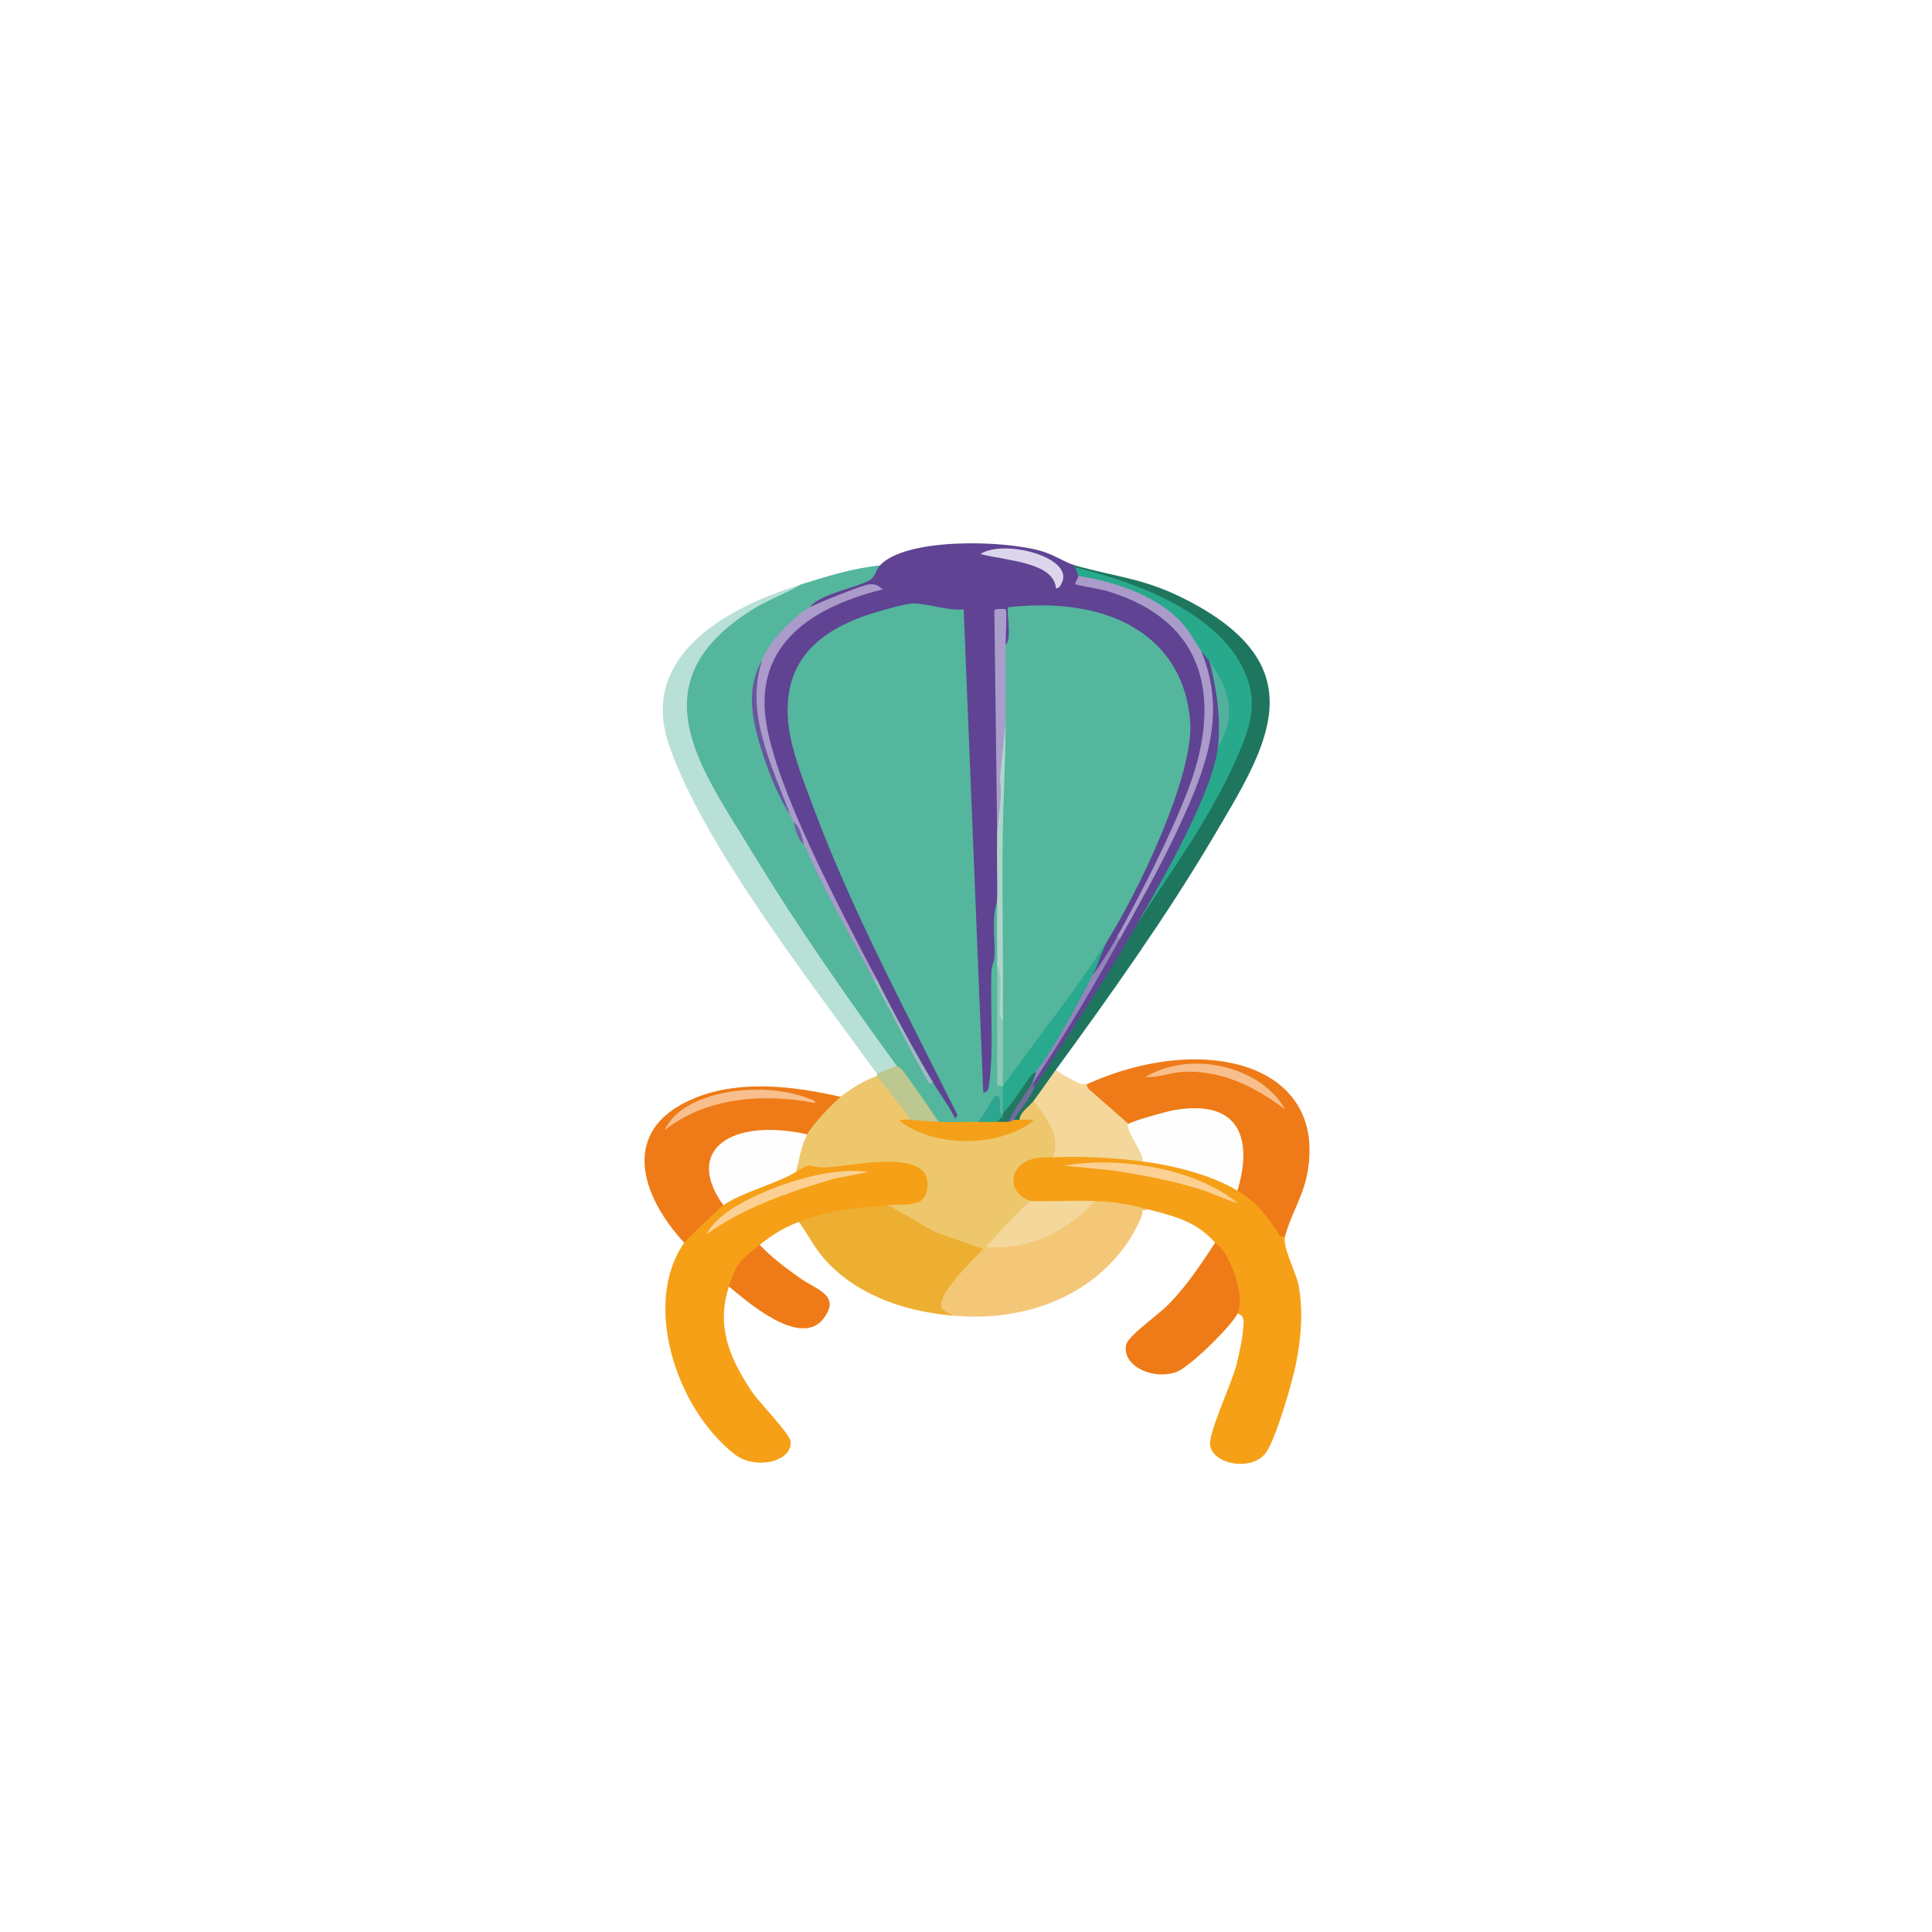
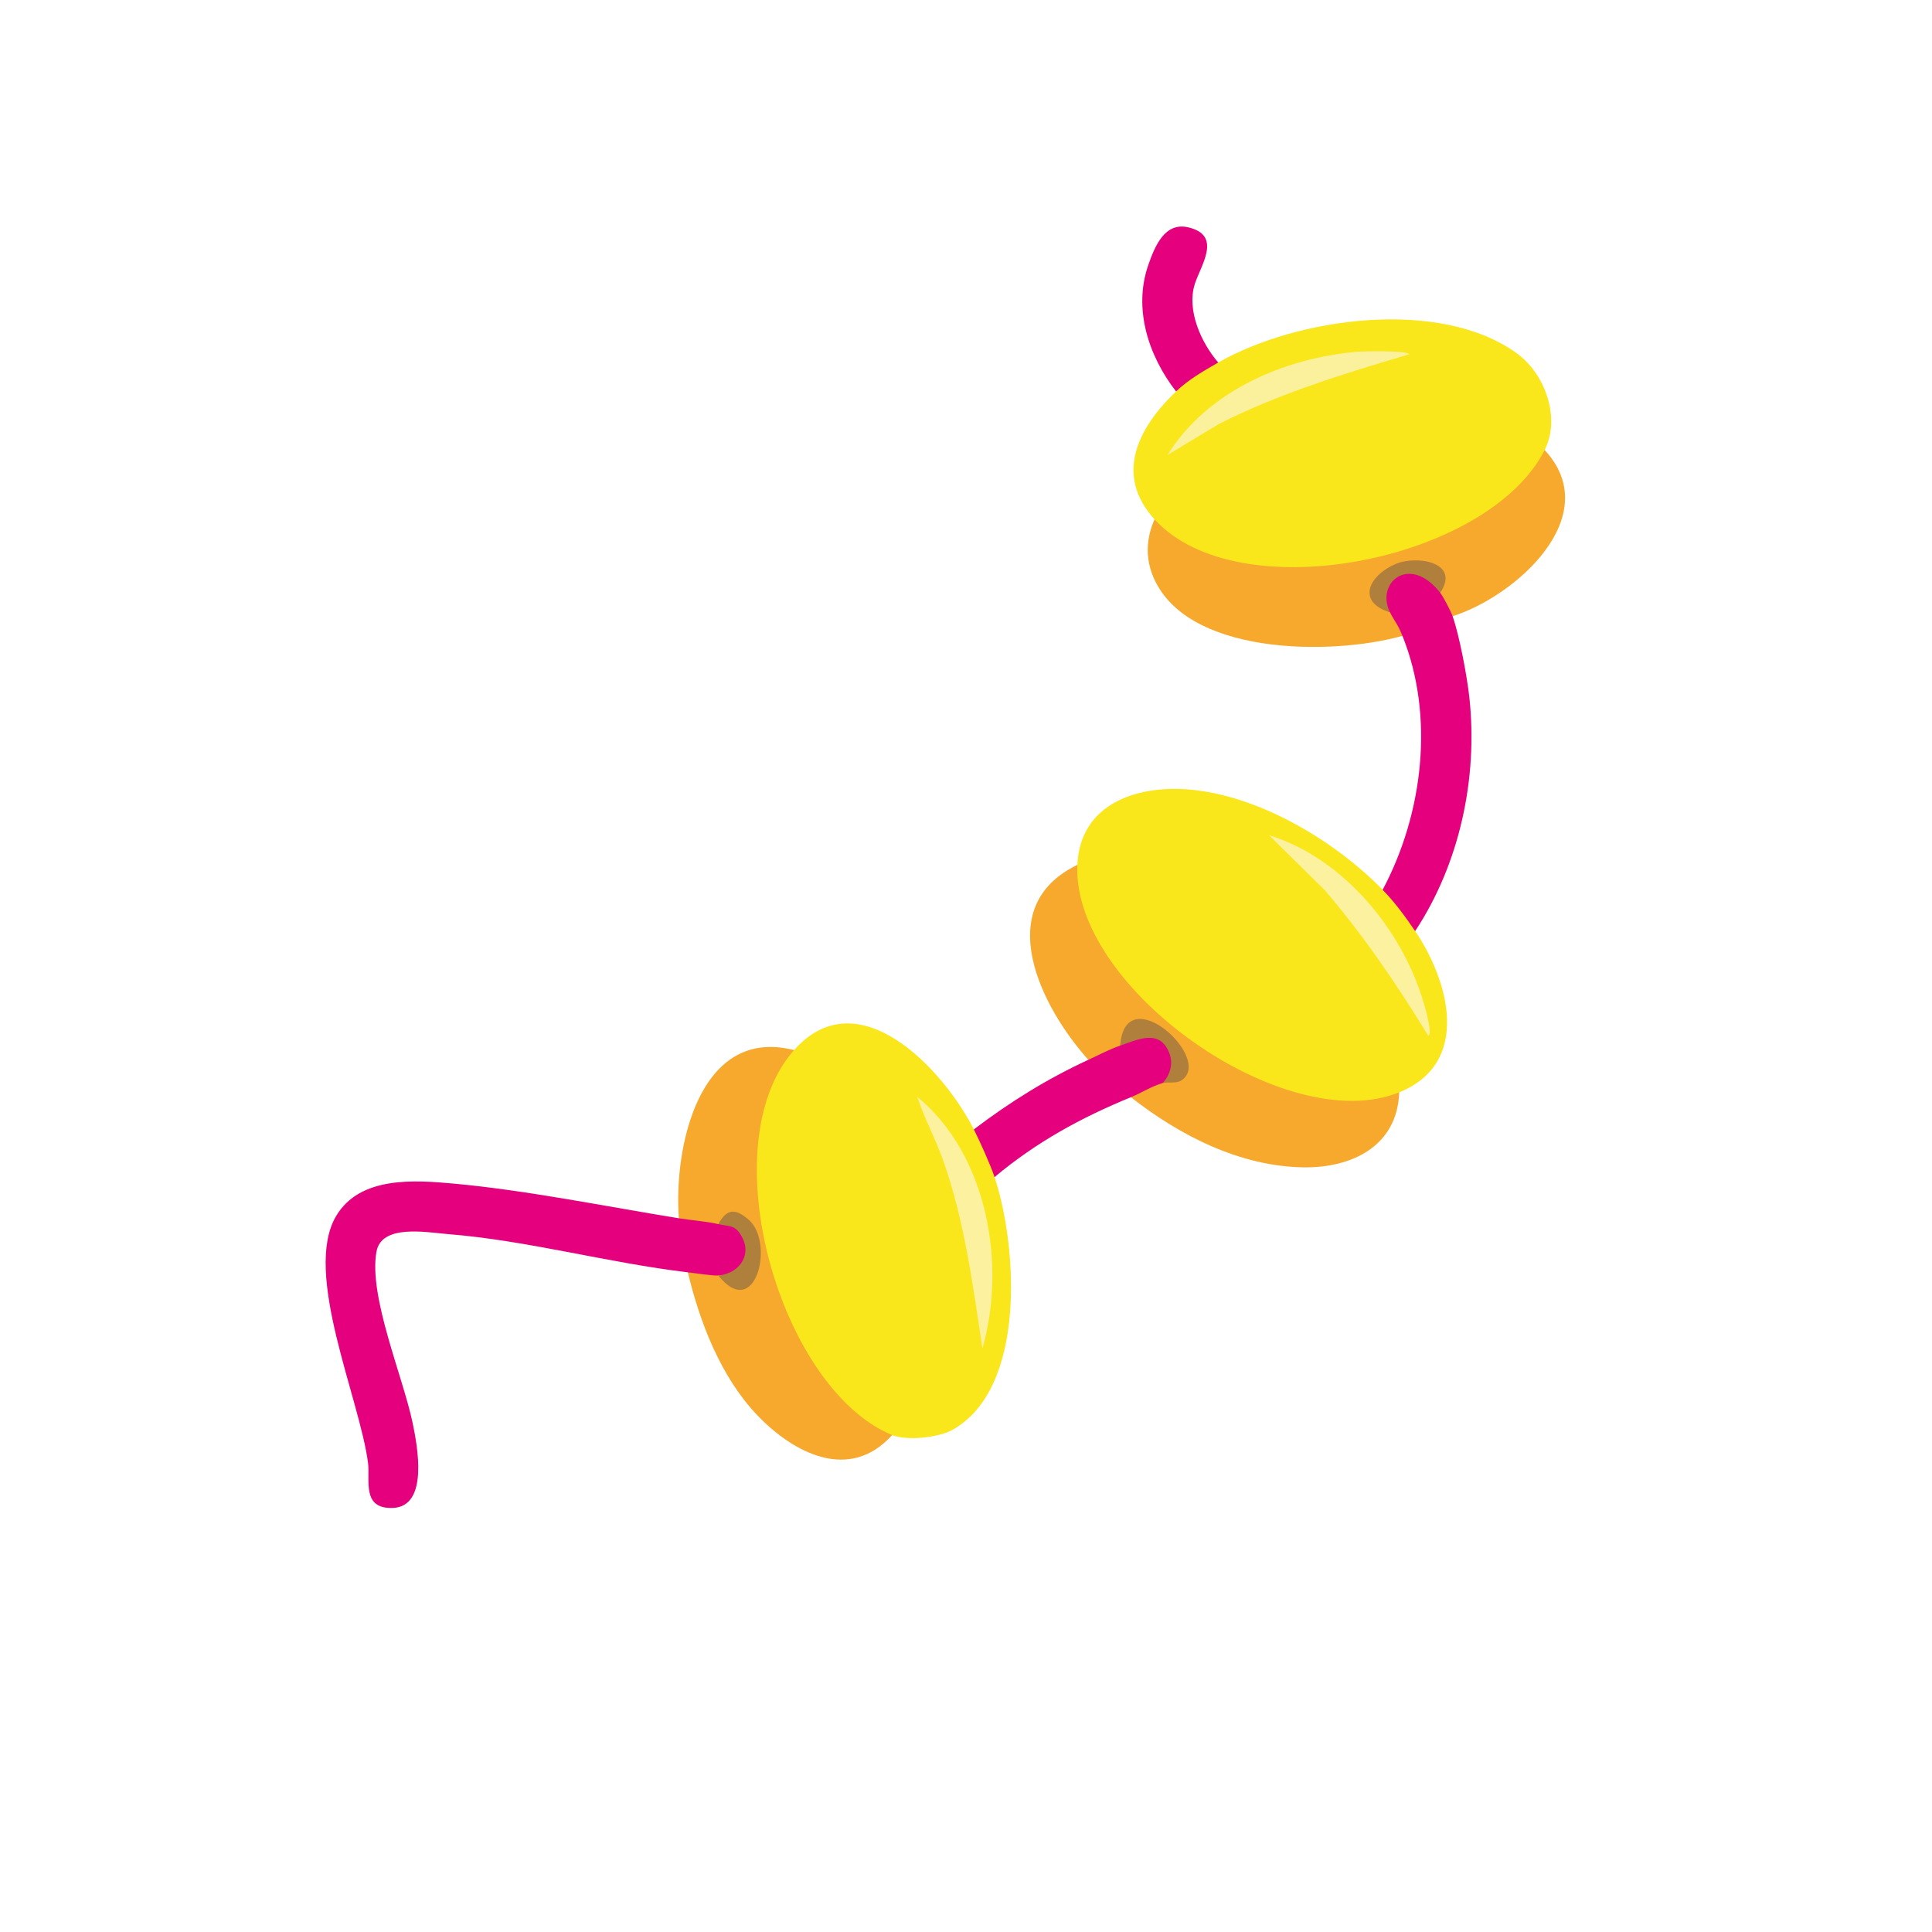
- <svg xmlns="http://www.w3.org/2000/svg" id="Ebene_1" version="1.1" viewBox="0 0 1024 1024">
+ <svg xmlns="http://www.w3.org/2000/svg" id="Layer_1" version="1.1" viewBox="0 0 482.16 482.16">
  <defs>
    <style>
      .st0 {
-         fill: #f8bf8d;
+         fill: #b07f3c;
      }

      .st1 {
-         fill: #237862;
+         fill: #e5007e;
      }

      .st2 {
-         fill: #f4a119;
+         fill: #af803c;
      }

      .st3 {
-         fill: #9384ba;
+         fill: #f9e71c;
      }

      .st4 {
-         fill: #edaf32;
+         fill: #fbf19d;
      }

      .st5 {
-         fill: #fcd093;
+         fill: #f6a92d;
      }

      .st6 {
-         fill: #52b09e;
-       }
- 
-       .st7 {
-         fill: #eec76d;
-       }
- 
-       .st8 {
-         fill: #8dc9b7;
-       }
- 
-       .st9 {
-         fill: #aa9bca;
-       }
- 
-       .st10 {
-         fill: #604594;
-       }
- 
-       .st11 {
-         fill: #bcc890;
-       }
- 
-       .st12 {
-         fill: #f3c777;
-       }
- 
-       .st13 {
-         fill: #6f62a4;
-       }
- 
-       .st14 {
-         fill: #f3d79b;
-       }
- 
-       .st15 {
-         fill: #54b69d;
-       }
- 
-       .st16 {
-         fill: #9eb9c3;
-       }
- 
-       .st17 {
-         fill: #604393;
-       }
- 
-       .st18 {
-         fill: #2da68f;
-       }
- 
-       .st19 {
-         fill: #1f765f;
-       }
- 
-       .st20 {
-         fill: #ab9dcb;
-       }
- 
-       .st21 {
-         fill: #ee7b17;
-       }
- 
-       .st22 {
-         fill: #28a98c;
-       }
- 
-       .st23 {
-         fill: #dcd6ec;
-       }
- 
-       .st24 {
-         fill: #fefefe;
-       }
- 
-       .st25 {
-         fill: #67579d;
-       }
- 
-       .st26 {
-         fill: #29a98d;
-       }
- 
-       .st27 {
-         fill: #746b9d;
-       }
- 
-       .st28 {
-         fill: #afd5ca;
-       }
- 
-       .st29 {
-         fill: #b8e0d6;
-       }
- 
-       .st30 {
-         fill: #f5a017;
+         fill: #fbf19e;
      }
    </style>
  </defs>
-   <path class="st17" d="M570,299.72c.74.71.74,1.07,0,1.1,4.35,1.8,4.84,3.26,1.48,4.42,1.57.52,2.43,1.57,2.63,3.12,69.43,11.14,75.9,64.96,58.29,108-11.1,27.13-23.7,54.43-40.19,79.94-2.52,7.12-6.61,15.82-13.33,20.98l-1.19-1.64,8.59-16.03-1.34-3.08c17.36-31.2,36.1-65.55,41.83-99.29,7.49-44.22-26.27-80.17-89.5-73.49.59,5.8.39,11.6-.59,17.38l-3.7.54-2.86-.49c.28,34.16-.24,68.19-1.58,102.1,2.19,11.1,2.33,23.15,0,34.24-1.69,32.43-1.75,65.24-1.44,98.02-.34,4.79-5.07,7.64-8.94,2.89l-10.22-252.43c-39.48-12.68-89.47,15.03-87.46,47.93l-3,3.1c3.06,3.64,4.54,8.13,4.46,13.48,9.11,32.52,21.97,65.67,37.83,97.65l50.51,102.63c-5.45,9.23-17.57-11.62-15.79-17.17-12.19-17.13-21.07-35.78-29.61-54.12-20.77-37.28-42.48-76.61-55.29-116.06-10.44-32.17-11.95-63.76,29.7-83.47-3.86,2.4-7.18,3.02-9.95,1.84-1.68-3.39,1.66-6.35,9.99-8.86l18.78-6.64c2.38-2.93,5.13-5.13,8.23-6.59,13.6-14.71,64.87-13.52,85.19-7.76,7.28,2.06,12.84,6.16,18.47,7.76v.03Z" />
-   <path class="st15" d="M466.33,299.72c-1.96,2.11-2.36,5.52-4.49,7.15-5.77,4.43-27.22,7.54-32.55,14.93l.46,2.55c-9.75,6.7-17.64,15.18-22.3,24.44l-3.33.62c-6.62,14.44-4.75,29.47-.55,44.12,3.77,13.13,9.1,26.09,15.36,38.72,2.28-.14,3.33,2.33,1.48,3.32l5.93,12.15c12.86,23.63,25.28,47.76,37.02,71.79,10.65,20.28,21,38.32,31.09,54.12,3.83,6.44,8.65,12.64,11.85,19.32l1.17-1.96c-26.48-53.33-55.47-107.2-75.97-162.04-6.09-16.32-13.93-35.04-14.07-51.9,7.98-3.48,9.95,3.81,9.29,8.75,9.85,28.94,19.66,57.83,29.43,86.69,15.75,22.49,28.05,46.4,36.88,71.7l19.83,37.52c2.49,5.26,3.48,10.06,3.79,12.91-4.53,3.52-14.63,3.47-19.26,0-1.54-1.04-3.03-2.1-4.37-3.26-3.66-3.19-18.08-21.87-18.46-24.05-.15-.89-.08-1.71.61-2.51l-4.88-3.63c-32.77-41.88-61.48-86.6-87.76-130.34-30.81-51.28-35.79-93.14,42.29-121.17,13.33-4.13,27-8.51,41.46-9.95h.03Z" />
-   <path class="st30" d="M558.15,613.38c6.53-2.77,14.51-3.46,23.95-2.07,9.56-.44,17.37.98,23.44,4.27l4.47-1.62c9.43.35,37.86,8.61,44.43,13.51,1.17.88,1.33,2.31,1.47,3.57l4.25-.23c9.78,6.59,16.87,15.48,20.92,24.53-1.45,5.8,5.84,18.69,7.23,26.08,2.56,13.69,1.22,29.02-1.68,42.67-2,9.39-10.29,38.29-15.61,45.79-7.23,10.15-27.99,6.47-29.64-3.83-1.05-6.49,11.85-33.63,14.1-43.11,1.37-5.75,3.2-13.82,3.49-19.52.13-2.45.95-6.11-3.06-7.21l-2.36-1.92c1.79-10.92-2.19-23.62-10.16-32.83l.67-2.81c-9.75-10.74-19.29-13.48-35.54-17.68-4.47.96-9.41.62-14.81-1.01-6.09,0-10.54-1.14-13.32-3.41-9.08,3.1-25.46,3.78-34.06,0-6.54,3.39-11.7-5.37-12.07-9.96-.77-9.67,12.56-19.41,23.91-13.23h-.01Z" />
-   <path class="st30" d="M470.78,638.78l-3.48,2.5c-13.44,1.02-26.93,2.64-39.19,7.04l-4.72-.7c-8.92,3.52-13.93,6.85-20.74,12.15l.59,2.75c-7.11,5.02-11.63,11.09-13.47,18.25l-3.41,1.1c-6.64,20.45-.35,36.97,12.06,55.62,3.87,5.83,20.38,22.52,20.63,26.68.66,10.92-19.05,14.97-29.71,6.6-31.84-24.98-48.75-80.88-26.66-112.09l-.75-3.11c5.8-5.87,11.75-11.55,17.97-17.17l3.51.4c-.49-2.82,1.96-5.06,7.35-6.72l27.49-11.6,3.66.66c1.7-4.93,6.96-6.45,15.76-4.56,13.92-2.24,27.75-3.07,41.52-2.47,25.11,3.54,18.48,34.11-8.4,24.7h0Z" />
-   <path class="st7" d="M464.85,570.3c8.83,4.83,17.37,15.07,17.78,23.19-.7.74-1.17,1.35-.91,1.49,11.66,6.59,27.17,9.06,41.41,6.71,5.24-.87,19.61-4.12,17.25-8.21-1.96-2.49,3.61-9.03,7.41-9.95,6.44.61,11.66,10.96,13.15,15.72,1.34,4.26,3.66,12.48-2.8,14.1-4.49.21-7.81-.23-12.26,1.36-11.79,4.23-11.64,18.19.41,21.83.66.65,1.59,1.59,1.16,2.11-1.97,2.4-18.53,19.94-19.9,20.71-1.58.88-3.06,1.27-4.96,1.48,2.07,1.55,1.15,2.2-1.48,1.1l-2.8,1.46c-17.9-5.35-33.01-12.72-47.71-21.95l.15-2.69c10.97-.85,20.32,1.62,20.86-10.48.91-20.21-39.68-10.07-54.35-9.52-9.03.35-6.01-3.56-15.39,2.32-3.9-4.03-.6-18.06,5.93-19.88-.64-.3-1.22-.62-1.55-1.06-1.2-1.54,13.28-20.55,19.31-18.83,4.85-3.92,12.69-8.84,19.26-11.05l.03.03Z" />
-   <path class="st21" d="M681.08,655.35c-3.58.58-3.07-1.35-4.18-2.9-6.04-8.52-10.62-15.25-21-21.39l-2.21-2.84c10.37-33.84-10.1-48.6-52.7-31.3l-2.85-1.2c-.96.48-2.52,1.11-3.09.7-2.88-2.1-21.84-18.56-21.56-19.83l2.45-1.85c61.41-28.02,129.2-11.5,116.62,48.87-2.25,10.8-8.9,21.52-11.47,31.75h0Z" />
-   <path class="st29" d="M424.87,309.66c-8.5,5.02-18.36,8.52-26.68,13.79-61.73,39.19-26.12,84.38,1.24,129.43,22.58,37.19,49.61,76.02,75.79,111.91,1.72,3.17-7.34,6.85-10.37,4.42-35.45-49.05-92.32-121.82-110.32-174.51-14.48-42.38,21.44-69.89,70.34-85.04h0Z" />
-   <path class="st12" d="M608.5,641c-4.4-.67-2.59,1.64-3.35,3.51-13.92,33.84-51.23,57.13-100.31,52.81-9.53-2.31-9.99-3.21-7.8-10.4,1.13-3.72,16.48-22.66,20.17-24.62,1.12-.6,2.63-.48,3.93-.32.36-.4,1.09-.7,1.48-1.1l3.26-1.75c20.77.21,37.66-9.21,49.58-21.2l4.92-1.35c11.89.48,17.15,1.59,28.13,4.42h0Z" />
-   <path class="st21" d="M445.6,581.35c-5.02,4.07-15.11,14.92-17.78,19.88l-3.82,1.5c-33.32-7.26-56.92,8.09-39.51,32.81l-1.1,3.24c-2.03,1.4-19.37,17.95-20.74,19.88-22.16-23.83-35.68-59.93,5.9-76.78,23.88-9.67,52.17-6.22,77.03-.53h.01Z" />
-   <path class="st4" d="M470.78,638.78l24.72,14.14,25.63,9.05c-5.69,6.23-24.93,24.14-22,31.25.78,1.9,4.16,2.62,5.72,4.09-28.3-2.5-52.39-12.32-68.16-30.34-5.59-6.4-8.44-12.83-13.29-19.36,15.64-6.18,30.09-7.49,47.39-8.83h-.01Z" />
-   <path class="st19" d="M559.63,566.99c.28,6.5-4.33,13.21-11.85,16.56-2.22,2.98-7.18,5.8-7.41,9.95-.35,2.23-1.82,2.12-2.96,0,.8-5.34,6.25-12.15,10.37-16.56,17.41-28.23,34.6-56.56,51.6-85l4.68-4.45c16.9-26.55,32-53.65,46.2-81.05,27.43-52.98-9.17-85.12-77.04-102.82l-3.21-2.77c-.06-.16-.98-.23-1.3-.57l1.3-.54c22.47,6.33,36.32,6.72,58.22,17.87,71.08,36.19,42.85,78.64,14.6,126.45-24.3,41.13-54.34,83.44-83.19,122.95h0Z" />
-   <path class="st21" d="M655.89,696.22c-2.67,6-25.64,28.98-32.95,31.2-13.57,4.12-28.69-4.45-25.97-14.91,1.22-4.65,17.08-15.77,22.23-21,9.99-10.17,17.41-21.56,24.85-32.83,1.44,1.58,3.03,2.03,4.72,4.77,5.1,8.26,10.97,24.14,7.13,32.79h-.01Z" />
-   <path class="st14" d="M575.93,574.72c.15.09.28,1.93,1.44,2.75l20.78,18.23c3,.56,11.01,17.5,10.36,18.4s-1.7,1.29-2.95,1.48c-14.72-1.89-32.51-2.89-47.39-2.21,4.05-11.41-3.03-20.32-10.37-29.82,4.02-5.41,7.85-11.1,11.85-16.56,3.26,2.84,7.98,4.77,12.02,7.1,1.37.79,3.91.43,4.28.63h-.01Z" />
-   <path class="st21" d="M386.36,681.85c3.7-11.4,5.44-13.65,16.29-22.09,6.08,6.51,13.7,12.25,21.44,17.7,8.83,6.22,21.76,9.06,12.42,21.37-12.24,16.12-41.21-9.54-50.16-16.98Z" />
-   <path class="st11" d="M497.43,594.61c-3.14,3.19-12.48,2.47-14.81-1.1-5.46-7.86-12.16-15.42-17.78-23.19-.21-.28.21-.82,0-1.1l10.37-4.42c.24.34,2.25,1.11,3.26,2.49,6.55,8.97,12.9,18.17,18.96,27.32h0Z" />
-   <path class="st15" d="M586.3,499.62c-5.16,10.32-10.89,20.49-17.58,30.32-10.64,15.6-22.64,32.54-37.22,45.88-2.43-11.43-2.22-23.88,0-35.34-2.73-52.49-1.97-105,1.48-156.84-3.95-13.77-4.01-28.19,0-41.97,3.65-2.69.06-18.85,1.5-19.86,57.28-6.2,92.84,17.95,96.32,60.14,2.36,28.66-27.49,90.88-44.5,117.67h0Z" />
-   <path class="st15" d="M417.46,377.03c-.2-24.02,12.49-40.84,41.94-51,4.75-1.64,19.77-6,24.33-6.16,7.46-.28,18.67,4.11,27.04,3.04l10.37,256.24c2.7-.41,2.75-2.18,3-3.82,2.73-18.14.59-42.01,1.37-60.83.11-2.62,1.51-5.02,1.61-7.64.35-9.58-1.64-20.1,1.43-29.32,2.19,10.88,2.4,22.27,0,33.14,1.41,21.34,1.87,42.68,1.47,64.05-.13-2.58.94-1.35,1.5,1.11,1.13.21,2.53.47,2.96,1.2,1.57,2.68-1.55,10.2-2.96,13.16,1.3.31,1.27.69,0,1.1-3.41,1.09-4.93-.47-4.56-4.66-1.45,4.49-4.37,7.16-8.78,7.98-.28.98-.78.95-1.48,0-4.68.66-2.43-1.75-3.12-3.7-5.06-14.45-15.79-30.65-22.78-44.92-7.74-15.82-17.04-43.95-26.65-57.43-5.1-7.16-9.42-10-12.27-19.57-3.2-10.74-5.76-20.72-9.88-31.29-6.88-17.64-14.04-33.23-18.17-51.6-.87-3.85,2.71-7.02-6.36-9.06h-.01Z" />
-   <path class="st22" d="M604.06,487.48c-1.33-.97-1.34-1.88-.74-3.02,16-29.82,29.33-55.01,39.38-86.47.35-1.1,1.33-1.81,2.82-2.19,5.84-15.23,2.63-30.63-4.44-45.29-2-1.05-3.48-2.89-4.44-5.52-1.5-.01-3.03-.28-3.73-1.23-14.44-19.58-27.29-30.65-58.49-35.78l-2.96-2.76c-.01-.31-1.19-3.57-1.48-4.42,36.13,8.6,74.47,24.98,88.5,52.73,9.5,18.78,4.01,32.49-4.07,50.56-12.69,28.41-32.69,56.54-50.38,83.37h.03Z" />
-   <path class="st9" d="M429.31,321.81c3.56-1.98,27.24-11.46,30.73-11.98,3.87-.56,5.42.43,7.76,2.59-43.6,10.75-66.55,33.19-62.01,68.34,4.75,36.76,40.4,102.61,59.06,138.74-.42.96-.91.95-1.48,0-12.61-23.78-26.65-47.38-37.02-71.79l-5.93-12.15c-.45-1.22-1.1-2.29-1.48-3.32-4.42-9.01-8.54-18.16-11.74-27.47-6.23-18.19-11.46-37.04-3.07-55.36,2.88-8.39,15.72-22.34,25.18-27.61h0Z" />
-   <path class="st9" d="M636.65,345c12.82,25.5,8.54,53.88-2.7,79.34-10.36,23.48-22.71,46.93-36.27,69.75l-3.98,3.33c-1.58,1.57-2.07,1.19-1.48-1.1,13.29-24.25,27.78-52.45,37.43-77.57,15.05-39.28,16.39-87.63-42.96-105.5-3.13-.95-16.18-3.07-16.69-3.59-.57-.6,1.57-3.25,1.5-4.4,21.94,3.41,43.76,11.67,56.01,26.15,3.56,4.21,5.98,9.19,9.15,13.61h-.01Z" />
-   <path class="st26" d="M578.89,517.3c.52.83.85,1.61.56,2.23-8.05,16.55-18.73,33.45-30.19,48.59l-13.72,20.33c-.68,1.31-2.08,1.85-4.05,1.75v-14.36c17.87-25.39,38.35-50.28,54.8-76.21-2.32,5.59-4.63,12.3-7.41,17.68h.01Z" />
-   <path class="st20" d="M528.54,443.29l-1.51-119.75c.2-1.09,5.72-.79,5.94-.65.91.65-.01,16.08,0,18.78.13,13.97.01,28,0,41.97l-2.95,58.38-1.5,1.27h.01Z" />
-   <path class="st28" d="M531.5,540.49l-1.55.47c-.38-10.06-.84-20.15-1.41-30.28-.03-11.02-.17-22.11,0-33.14.17-11.4-.34-22.86,0-34.24.28-9.57,2.89-20.34,1.43-30.42l3.02-29.23c-.03,20.42-1.31,41.01-1.54,61.25-.36,31.86.41,63.74.06,95.58h0Z" />
-   <path class="st23" d="M559.65,311.86c-.87-13.93-26.32-14.62-40-18.22,12.45-8.15,50.21,1.76,43.04,15.49-.6,1.17-1.03,2.58-3.05,2.73h0Z" />
-   <path class="st3" d="M593.7,497.41l-1.24,6.07c-13.36,23.97-28.26,47.34-44.66,70.14v-1.1c-1.41-.97-.92-2.45,1.48-4.42,10.64-15.05,21.35-34.85,29.61-50.8,4.85-6.67,9.49-13.99,13.33-20.98l1.48,1.1h0Z" />
-   <path class="st16" d="M494.47,573.62l-1.86.85c-10.52-18.09-19.52-36.65-29.25-54.97h1.48c9.25,17.92,19.19,36.58,29.61,54.12h.01Z" />
-   <path class="st2" d="M482.63,593.5c4.95.38,9.52.91,14.81,1.1,6.78.25,13.18.09,19.26,0h1.48c3.31-2.63,7.83-3.47,10.37,0,3.07-2.81,5.06-2.81,5.93,0,1.03-1.33,2.03-1.7,2.96-1.1.98-.05,1.98.04,2.96,0,2.05-.08,5.9-.45,7.39.54-18.34,14.34-52.78,14.31-71.08,0,.77-.98,4.46-.66,5.91-.54h0Z" />
-   <path class="st25" d="M418.95,432.25c-6.14-9.52-11.03-21.42-14.39-31.79-5.55-17.08-9.99-34.1-.42-51.05-9.66,28.11,4.82,56.03,14.81,82.83h0Z" />
-   <path class="st13" d="M426.35,447.71c-4.19-3.17-4.43-8.11-5.93-12.15,4.29,2.94,4.3,8.35,5.93,12.15Z" />
-   <path class="st24" d="M655.89,631.05c-13.93-8.24-33-13.22-50.35-15.46,1.05-4.03-9.92-17.88-7.41-19.88,2.04-1.62,20.93-6.82,24.81-7.45,39.2-6.24,39.33,21.99,32.94,42.79h.01Z" />
-   <path class="st14" d="M580.37,636.57c-12.83,14.04-33.37,26.64-57.76,24.29,3.14-3.34,21.66-23.94,23.7-24.29,11.29.32,22.79-.45,34.06,0Z" />
-   <path class="st5" d="M655.89,637.67c-6.68-1.92-12.65-5.08-19.27-7.15-15.07-4.74-31.05-7.74-47.05-10.19l-25.48-2.53c30.68-5.23,70.57,2.1,91.82,19.85h-.01Z" />
-   <path class="st24" d="M427.83,601.23c-3.05,5.67-4.33,13.8-5.93,19.88-9.6,6.02-28.48,10.74-38.5,17.68-21.26-29.53,4.57-46.44,44.43-37.55h0Z" />
-   <path class="st5" d="M460.4,621.13l-18.14,3.56c-24.5,7.14-48.81,15.68-67.72,29.55,4.5-9.88,19.2-17.61,31.05-22.66,15.27-6.5,37.38-12.94,54.81-10.46h0Z" />
-   <path class="st0" d="M681.06,587.98c-14.02-10.58-31.33-20.4-52.57-19.96-7.35.16-14.32,3.19-21.45,2.84,26.02-15.32,62.55-4.22,74.03,17.12h0Z" />
-   <path class="st0" d="M432.26,584.65c-29.01-5.59-58.92-2.45-79.95,14.36,9.43-21.15,51.57-26.24,75.48-17.09,1.7.65,4.11,1.02,4.47,2.73h0Z" />
-   <path class="st10" d="M641.09,350.52c7.13,14.63,10.29,30.08,4.44,45.29-2.61,23.92-28.31,68.35-41.46,91.67-17.06,30.26-37.05,59.94-56.28,89.46-1.73-.54-.8-2.12,0-3.32,16.53-24.81,31.65-50.54,45.91-76.21,10.79-19.44,21.91-39.17,31.12-59.06,14.58-31.47,25.56-59.91,11.82-93.34,1.27,1.77,3.17,3.68,4.44,5.52h0Z" />
-   <path class="st27" d="M547.78,573.62c-.2,1.04.28,2.38,0,3.32-1.64,5.36-7.59,11.37-10.37,16.56-.31.01-1.58,1.05-2.96,1.1-.55-.63-1.01-1.27-1.16-1.96-.49-2.19,11.32-17.57,14.49-20.14v1.1h0Z" />
-   <path class="st8" d="M531.5,540.49c.42,11.73,0,23.61,0,35.34l-2.99-.65c0-21.5.07-43.02.03-64.52,3.06,8.47,1.06,18.3,1.43,27.14.06,1.42,1.54,2.53,1.54,2.67h0Z" />
-   <path class="st1" d="M547.78,572.52c-3.97,7.42-9.82,14.48-13.33,22.09-1.96.08-3.95-.09-5.93,0-2.66-2.54-1.01-4.01,2.96-3.32v-1.1c5.95-6.33,10.12-13.53,15.04-20.31.75-1.05,2.56-1.53,2.74-1.77-.61,1.42-.74,3.04-1.48,4.42h0Z" />
-   <path class="st18" d="M518.17,594.61c2.49-1.89,7.8-12.44,8.9-13.25,4-2.91,2.81,6.09,2.89,7.26.1,1.5,1.52,2.53,1.52,2.68,0,.69-2.45,2.4-2.96,3.32-3.42.16-6.93-.06-10.37,0h.01Z" />
-   <path class="st6" d="M645.54,395.81c1.66-15.13-.7-30.48-4.44-45.29,10.47,15.22,14.77,28.8,4.44,45.29Z" />
+   <path class="st3" d="M293.5,97.69c.19-3.67,7.08-8.09,10.53-7.21,19.66-11.25,55.35-16.2,74.52-2.3,6.99,5.07,11.03,16.03,6.94,24.14,1.18,4.15-4.95,9.61-8.19,12.4-18.72,16.11-55.11,23.62-77.94,14.24-3.94-1.62-11.22-4.93-11.22-9.33-10.05-11.03-4.26-22.78,5.36-31.93Z" />
+   <path class="st3" d="M198.17,262.07c16.1-18.14,37.38,4.98,44.87,19.8,2.22-.72,5.95,8.43,6.17,10.26l-1,1.64c5.66,17.07,8.11,52.74-10.58,63.11-3.47,1.93-11.41,2.73-14.98,1.26-4.06,1.52-9.88-4.16-12.87-7.17-10.35-10.42-18.02-26.46-19.54-41.11-3.76-10.89-3.87-24.2-.44-35.35,1.3-4.22,3.94-11.83,8.38-12.45Z" />
+   <path class="st3" d="M345.07,222.06c3.95.56,8.34,6.34,8.11,10.31,8.38,12.39,14.15,32.86-3.98,40.24-2.1,4.01-10.07,3.81-14.41,3.55-18.98-1.12-37.86-13.21-51.08-26.2-5.38-5.28-10.44-12.4-13.38-19.36-1.72-4.06-4.51-11.36-1.46-14.75.7-15.23,14.68-19.82,27.53-18.84,17.54,1.34,36.57,12.68,48.68,25.06Z" />
+   <path class="st1" d="M169.42,304.04c2.12-2,8.64-1.27,9.84,1.46,10.68-4.68,10.83,16.84,0,12.82-.71,2.56-6.72,1.49-7.59-.79-20-2.37-39.87-7.94-59.96-9.55-5.26-.42-16.5-2.57-17.76,4.41-2.01,11.16,6.62,31.16,9.03,42.73,1.18,5.69,4.12,20.9-4.98,21.21-7.79.26-5.6-6.91-6.15-11.22-2.06-16.05-16.36-47.49-7.96-61.64,5.95-10.03,19.65-8.97,29.47-8.07,18.04,1.65,38.01,5.72,56.08,8.64Z" />
+   <path class="st5" d="M288.14,129.62c20.91,22.96,83.42,10.35,97.35-17.31,15.28,16.45-7.19,36.49-22.97,41.48-2.2.45-4.42-4.12-3.1-5.86-.91-1.26-.67-1.92-.16-3.26-.36-7.6-24.62-1.01-12.36,8.16,2.19-.73,5.18,4.48,3.1,5.86-17.72,4.99-54.66,5-62.43-15.34-1.72-4.51-1.44-9.23.56-13.72Z" />
+   <path class="st5" d="M198.17,262.07c-21.02,23.68-3.58,84.55,24.48,96.07-10.62,11.81-24.58,4.56-33.67-4.96s-14.34-23.18-17.32-35.65c1.77.21,6.29.89,7.59.79l2.07.15c9.85,8.69,8.87-19.42-.19-13.23l-1.87.26c-3.06-.72-6.66-.94-9.84-1.46-1.34-17.71,5.1-48.03,28.75-41.97Z" />
+   <path class="st5" d="M268.87,215.84c-1.4,30.63,51.88,68.33,80.33,56.76-.49,13.5-11.87,18.87-23.81,18.73-15.85-.2-30.94-7.92-43.16-17.5.24-2.6,5.96-5.44,7.94-3.55l1.88-1.61c10.24-1.62-9.03-20.7-10.89-9.02l-1.6,1.3c-.95,2.65-5.4,4.8-7.94,3.55-11.64-12.92-24.55-38.13-2.75-48.66Z" />
+   <path class="st1" d="M359.42,147.93c.77.99,2.67,4.63,3.1,5.86,1.7,4.81,3.63,15.11,4.19,20.35,2.15,19.93-2.37,41.33-13.54,58.23-2.42-3.58-5.09-7.22-8.11-10.31,10.14-19.03,12.99-43.35,4.94-63.38-1.23-3.06-1.99-3.65-3.1-5.86-4.3-2.48-2.18-8.79,1.96-10.51,3.94-1.65,11.22.98,10.55,5.62Z" />
+   <path class="st1" d="M271.61,264.5c2.61-1.21,5.23-2.61,7.94-3.55,1.6-3.63,7.94-4.33,11.07-2.24,3.68,2.46,4.89,10.6-.46,11.57-2.98.9-5.3,2.47-7.94,3.55-12.43,5.1-23.58,11.19-34.01,19.93-1.01-3.03-3.68-8.95-5.17-11.9,9.05-6.88,18.29-12.61,28.57-17.37Z" />
+   <path class="st1" d="M304.03,90.47c-3.67,2.1-7.43,4.27-10.53,7.21-6.85-8.81-10.77-20.62-6.9-31.62,1.62-4.61,4.07-10.71,9.97-9.32,8.57,2.01,3.05,9.53,1.59,14.21-2.03,6.54,1.63,14.61,5.87,19.52Z" />
+   <path class="st4" d="M351.67,88.42c-16.15,4.82-32.36,9.71-47.49,17.4l-12.83,7.74c10.02-16.03,29.07-24.13,47.16-25.76,1.62-.15,12.92-.38,13.16.62Z" />
+   <path class="st6" d="M245.18,336.5c-2.39-15.73-4.5-32.09-9.88-47.11-1.92-5.37-4.63-10.3-6.41-15.68,17.43,14.27,22.37,41.71,16.29,62.8Z" />
+   <path class="st6" d="M356.44,258.49c-7.74-12.68-16.11-24.97-25.77-36.28l-13.99-13.79c18.53,5.71,33.32,23.63,38.67,41.99.31,1.07,2.28,7.85,1.09,8.08Z" />
+   <path class="st2" d="M179.26,318.31c4.84-.37,8.38-4.7,6.04-9.35-1.72-3.4-3.04-2.76-6.04-3.47,2.21-4,4.35-3.87,7.57-1.1,6.6,5.68,1.75,25.59-7.58,13.92Z" />
+   <path class="st0" d="M359.42,147.93c-7.67-9.79-16.22-2.46-12.52,4.9-8.57-2.68-5.18-9.31,1.46-12.1,5.25-2.21,16.2-.45,11.06,7.21Z" />
+   <path class="st0" d="M290.17,270.28c1.91-2.09,2.68-4.87,1.64-7.5-2.39-6.06-7.8-3.37-12.25-1.83,1.21-17.15,23.85,3.67,15.08,8.79-1.21.71-3.45.23-4.47.54Z" />
</svg>
